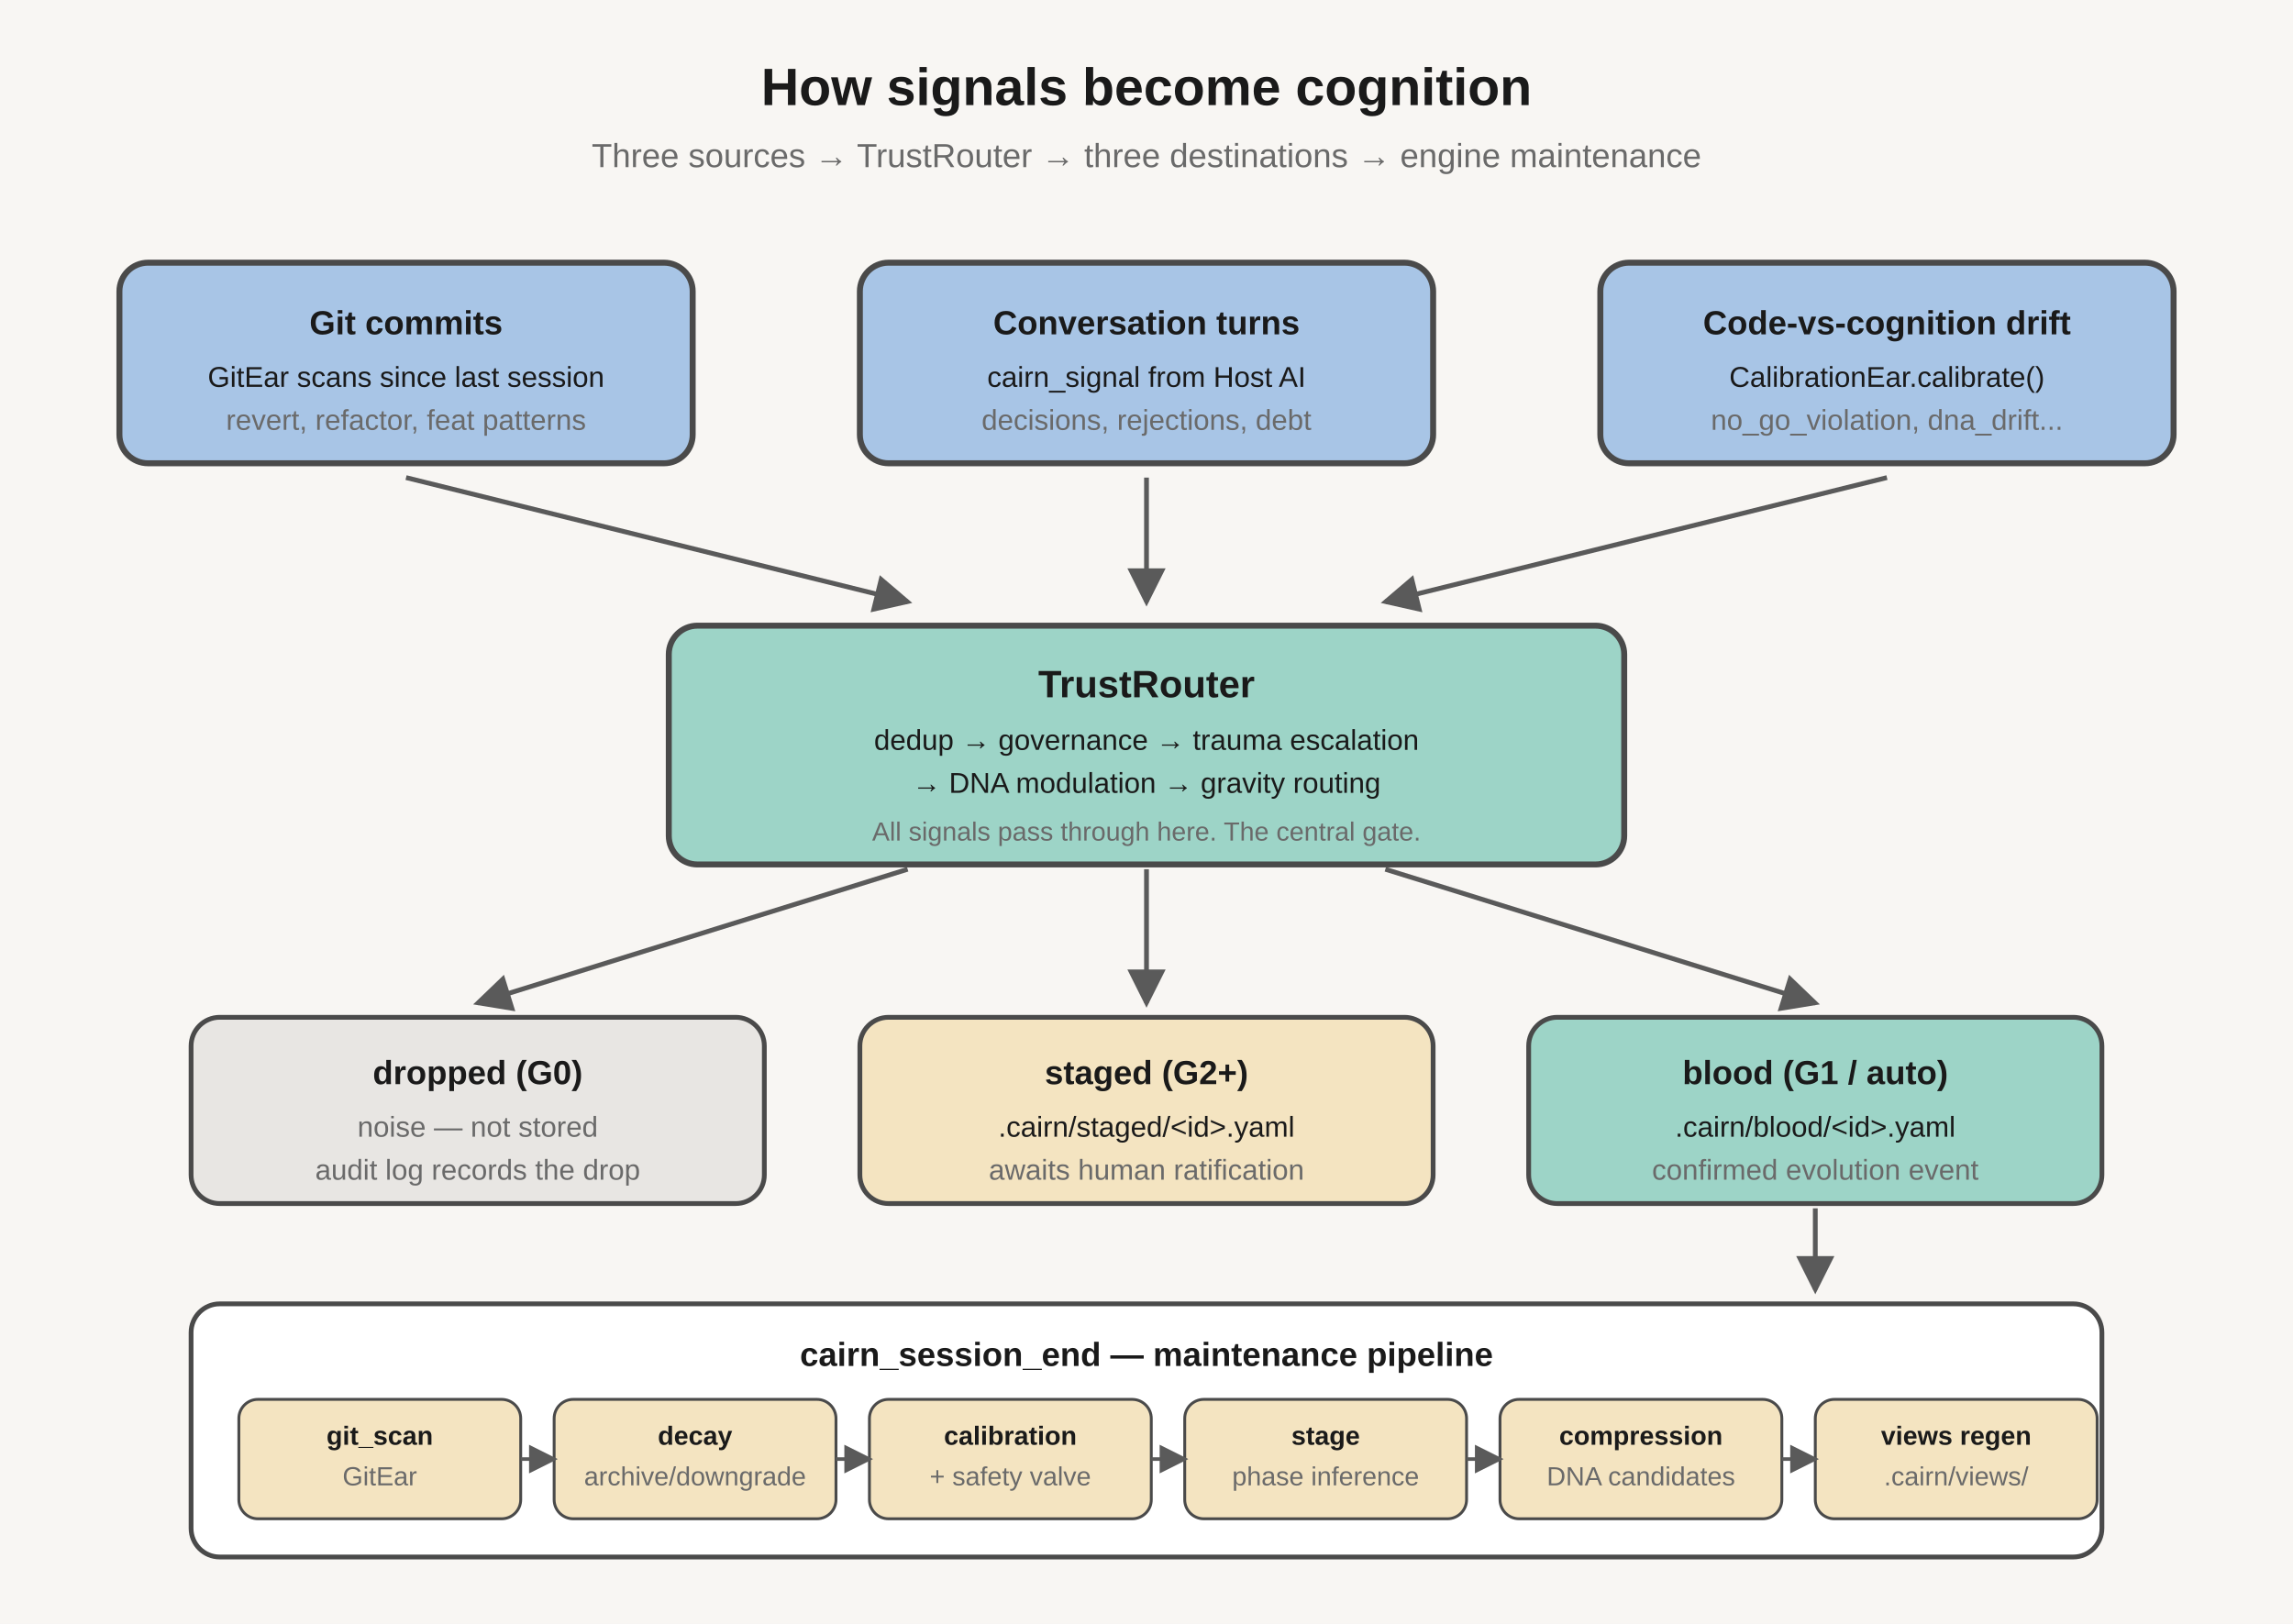
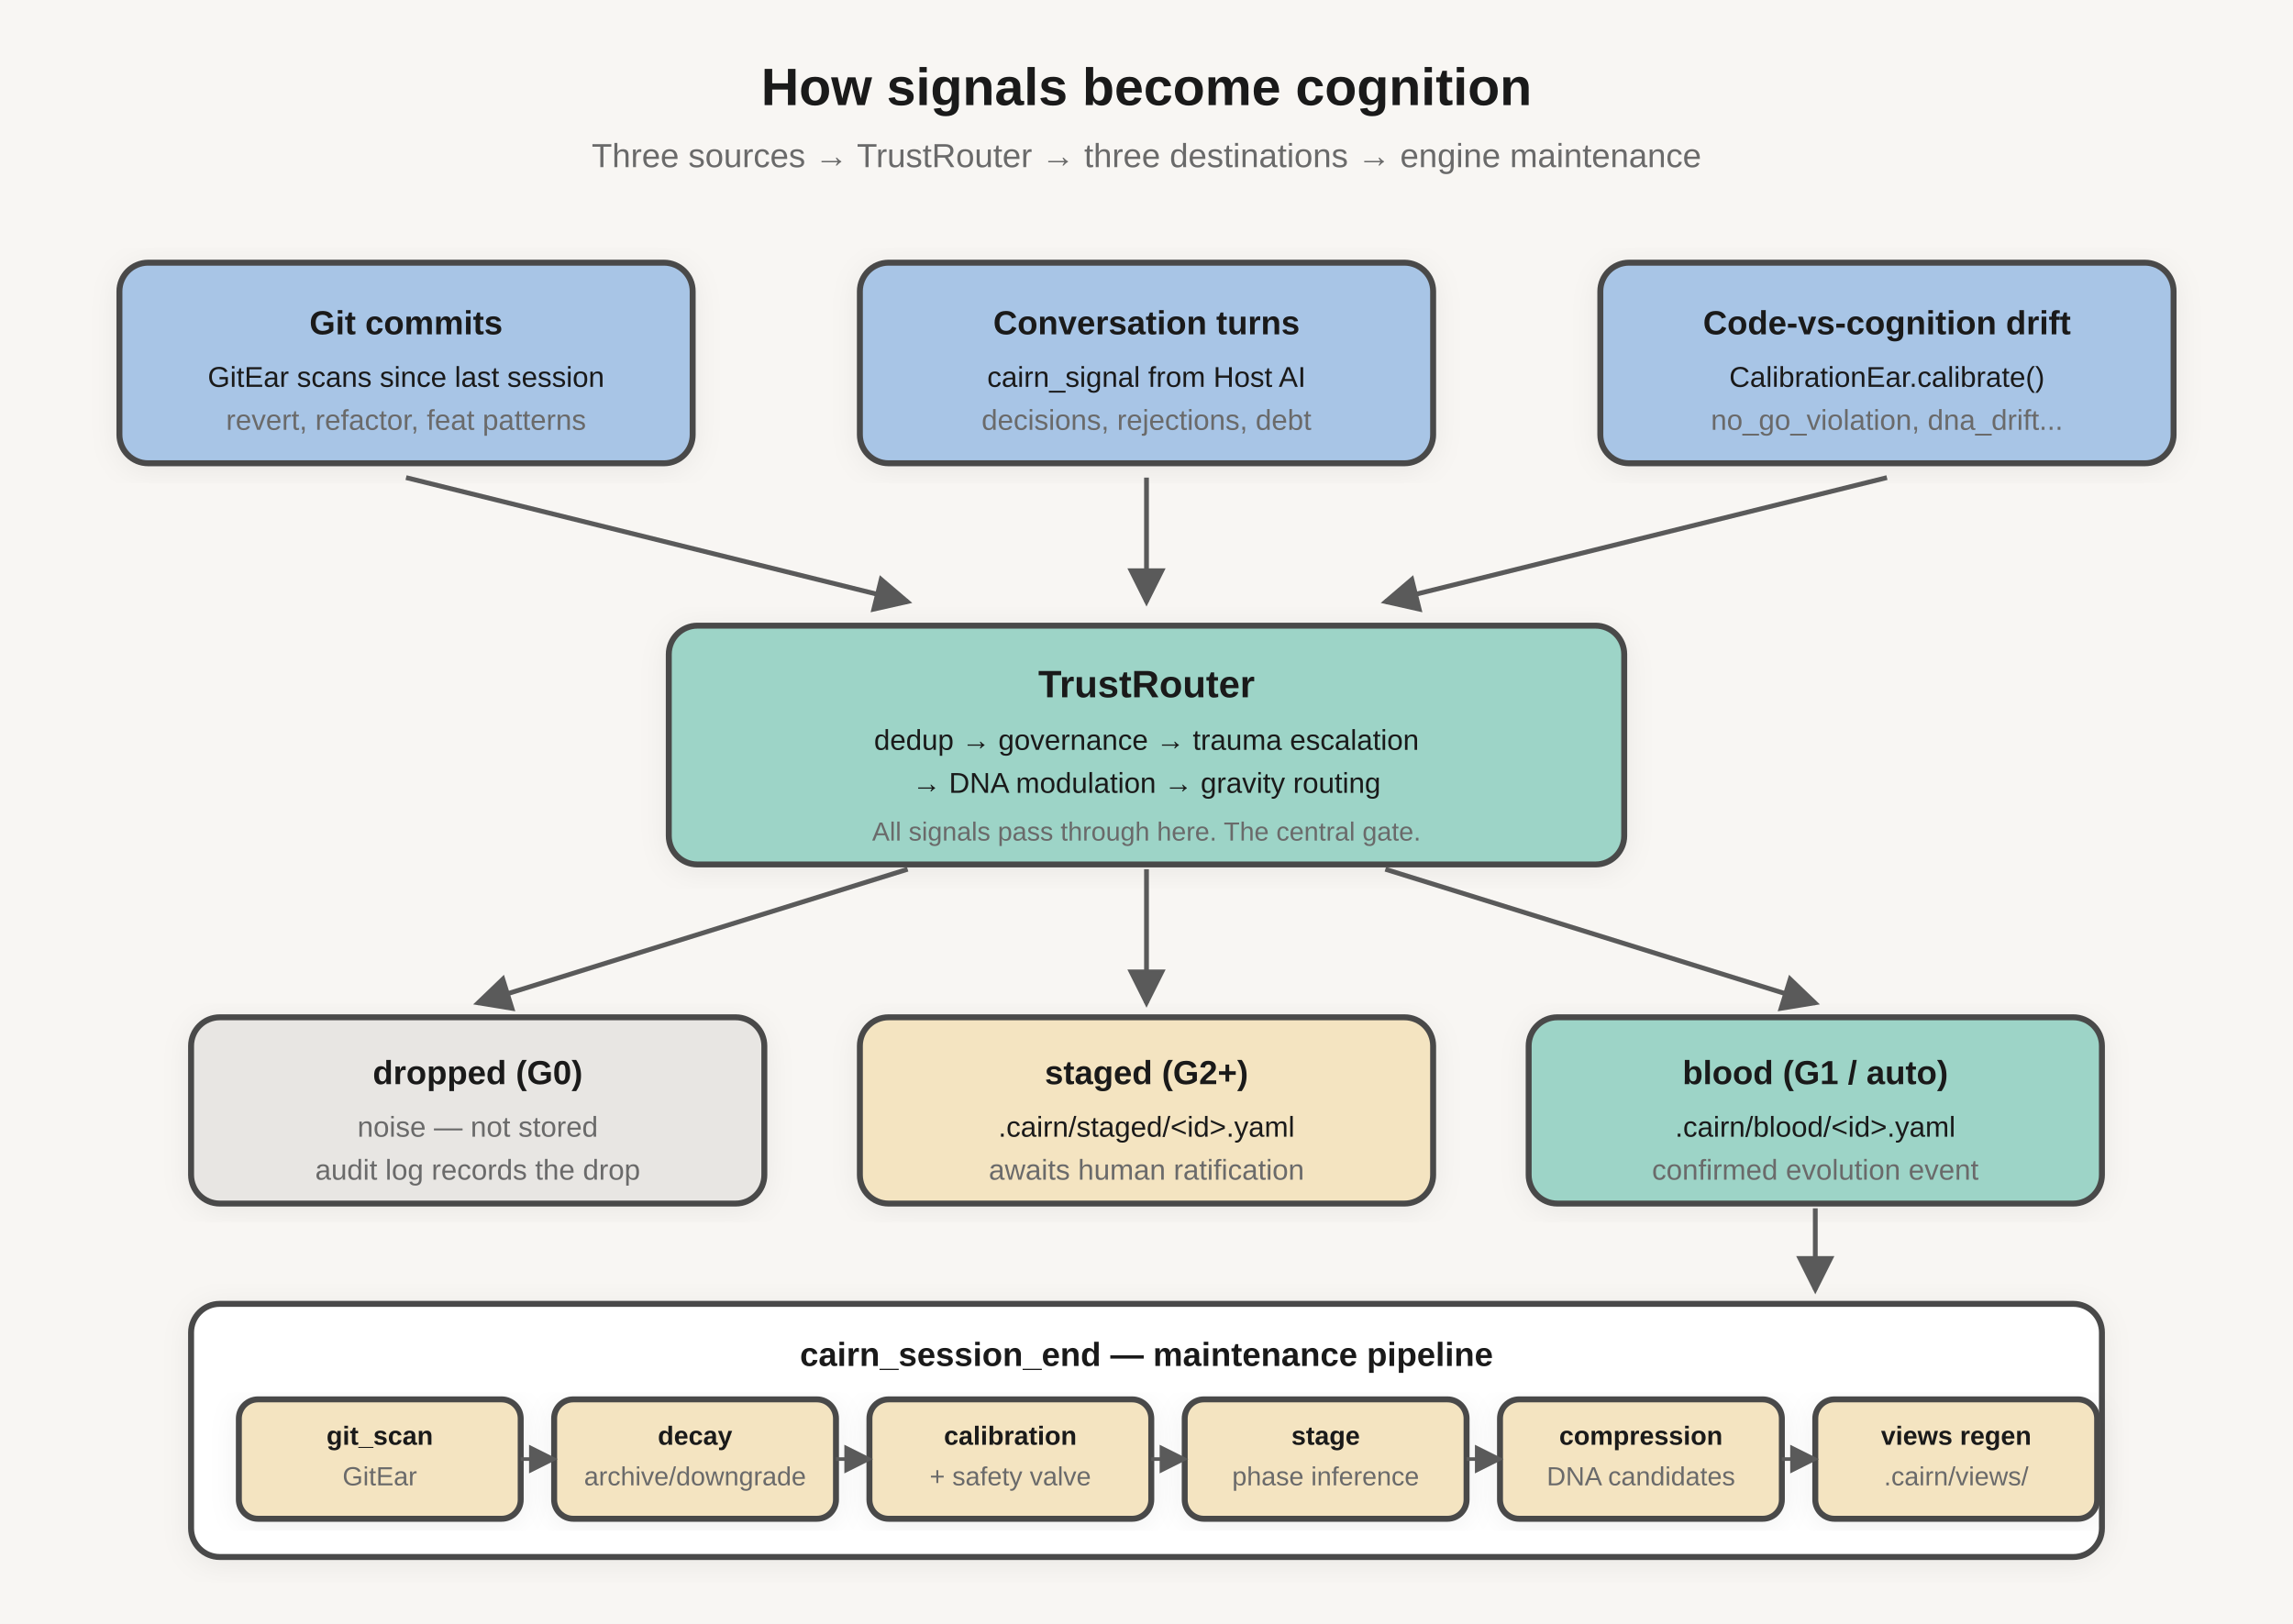
<svg xmlns="http://www.w3.org/2000/svg" viewBox="0 0 960 680" width="960" height="680" font-family="-apple-system, BlinkMacSystemFont, 'Segoe UI', 'Helvetica Neue', Arial, 'PingFang SC', 'Microsoft YaHei', sans-serif">
  <defs>
    <marker id="arrow" markerWidth="8" markerHeight="8" refX="7" refY="4" orient="auto">
      <polygon points="0 0, 8 4, 0 8" fill="#5a5a5a" />
    </marker>
+     <filter id="shadow-soft" x="-10%" y="-10%" width="120%" height="120%">
+       <feDropShadow dx="0" dy="2" stdDeviation="6" flood-color="#000000" flood-opacity="0.06" />
+     </filter>
  </defs>
  <rect width="960" height="680" fill="#f8f6f3" />
  <text x="480" y="44" text-anchor="middle" font-size="22" font-weight="700" fill="#1a1a1a">How signals become cognition</text>
  <text x="480" y="70" text-anchor="middle" font-size="14" fill="#6a6a6a">Three sources → TrustRouter → three destinations → engine maintenance</text>
-   <rect x="50" y="110" width="240" height="84" rx="12" fill="#a8c5e6" stroke="#4a4a4a" stroke-width="2.5" />
+   <rect x="50" y="110" width="240" height="84" rx="12" fill="#a8c5e6" stroke="#4a4a4a" stroke-width="2.5" filter="url(#shadow-soft)" />
  <text x="170" y="140" text-anchor="middle" font-size="14" font-weight="600" fill="#1a1a1a">Git commits</text>
  <text x="170" y="162" text-anchor="middle" font-size="12" fill="#1a1a1a">GitEar scans since last session</text>
  <text x="170" y="180" text-anchor="middle" font-size="12" fill="#6a6a6a">revert, refactor, feat patterns</text>
-   <rect x="360" y="110" width="240" height="84" rx="12" fill="#a8c5e6" stroke="#4a4a4a" stroke-width="2.5" />
+   <rect x="360" y="110" width="240" height="84" rx="12" fill="#a8c5e6" stroke="#4a4a4a" stroke-width="2.5" filter="url(#shadow-soft)" />
  <text x="480" y="140" text-anchor="middle" font-size="14" font-weight="600" fill="#1a1a1a">Conversation turns</text>
  <text x="480" y="162" text-anchor="middle" font-size="12" fill="#1a1a1a">cairn_signal from Host AI</text>
  <text x="480" y="180" text-anchor="middle" font-size="12" fill="#6a6a6a">decisions, rejections, debt</text>
-   <rect x="670" y="110" width="240" height="84" rx="12" fill="#a8c5e6" stroke="#4a4a4a" stroke-width="2.5" />
+   <rect x="670" y="110" width="240" height="84" rx="12" fill="#a8c5e6" stroke="#4a4a4a" stroke-width="2.5" filter="url(#shadow-soft)" />
  <text x="790" y="140" text-anchor="middle" font-size="14" font-weight="600" fill="#1a1a1a">Code-vs-cognition drift</text>
  <text x="790" y="162" text-anchor="middle" font-size="12" fill="#1a1a1a">CalibrationEar.calibrate()</text>
  <text x="790" y="180" text-anchor="middle" font-size="12" fill="#6a6a6a">no_go_violation, dna_drift...</text>
  <line x1="170" y1="200" x2="380" y2="252" stroke="#5a5a5a" stroke-width="2" marker-end="url(#arrow)" />
  <line x1="480" y1="200" x2="480" y2="252" stroke="#5a5a5a" stroke-width="2" marker-end="url(#arrow)" />
  <line x1="790" y1="200" x2="580" y2="252" stroke="#5a5a5a" stroke-width="2" marker-end="url(#arrow)" />
-   <rect x="280" y="262" width="400" height="100" rx="12" fill="#9dd4c7" stroke="#4a4a4a" stroke-width="2.5" />
+   <rect x="280" y="262" width="400" height="100" rx="12" fill="#9dd4c7" stroke="#4a4a4a" stroke-width="2.5" filter="url(#shadow-soft)" />
  <text x="480" y="292" text-anchor="middle" font-size="16" font-weight="700" fill="#1a1a1a">TrustRouter</text>
  <text x="480" y="314" text-anchor="middle" font-size="12" fill="#1a1a1a">dedup  →  governance  →  trauma escalation</text>
  <text x="480" y="332" text-anchor="middle" font-size="12" fill="#1a1a1a">→  DNA modulation  →  gravity routing</text>
  <text x="480" y="352" text-anchor="middle" font-size="11" fill="#6a6a6a">All signals pass through here. The central gate.</text>
  <line x1="380" y1="364" x2="200" y2="420" stroke="#5a5a5a" stroke-width="2" marker-end="url(#arrow)" />
  <line x1="480" y1="364" x2="480" y2="420" stroke="#5a5a5a" stroke-width="2" marker-end="url(#arrow)" />
  <line x1="580" y1="364" x2="760" y2="420" stroke="#5a5a5a" stroke-width="2" marker-end="url(#arrow)" />
-   <rect x="80" y="426" width="240" height="78" rx="12" fill="#e8e6e3" stroke="#4a4a4a" stroke-width="2" />
+   <rect x="80" y="426" width="240" height="78" rx="12" fill="#e8e6e3" stroke="#4a4a4a" stroke-width="2.5" filter="url(#shadow-soft)" />
  <text x="200" y="454" text-anchor="middle" font-size="14" font-weight="600" fill="#1a1a1a">dropped  (G0)</text>
  <text x="200" y="476" text-anchor="middle" font-size="12" fill="#6a6a6a">noise — not stored</text>
  <text x="200" y="494" text-anchor="middle" font-size="12" fill="#6a6a6a">audit log records the drop</text>
-   <rect x="360" y="426" width="240" height="78" rx="12" fill="#f4e4c1" stroke="#4a4a4a" stroke-width="2" />
+   <rect x="360" y="426" width="240" height="78" rx="12" fill="#f4e4c1" stroke="#4a4a4a" stroke-width="2.5" filter="url(#shadow-soft)" />
  <text x="480" y="454" text-anchor="middle" font-size="14" font-weight="600" fill="#1a1a1a">staged  (G2+)</text>
  <text x="480" y="476" text-anchor="middle" font-size="12" fill="#1a1a1a">.cairn/staged/&lt;id&gt;.yaml</text>
  <text x="480" y="494" text-anchor="middle" font-size="12" fill="#6a6a6a">awaits human ratification</text>
-   <rect x="640" y="426" width="240" height="78" rx="12" fill="#9dd4c7" stroke="#4a4a4a" stroke-width="2" />
+   <rect x="640" y="426" width="240" height="78" rx="12" fill="#9dd4c7" stroke="#4a4a4a" stroke-width="2.5" filter="url(#shadow-soft)" />
  <text x="760" y="454" text-anchor="middle" font-size="14" font-weight="600" fill="#1a1a1a">blood  (G1 / auto)</text>
  <text x="760" y="476" text-anchor="middle" font-size="12" fill="#1a1a1a">.cairn/blood/&lt;id&gt;.yaml</text>
  <text x="760" y="494" text-anchor="middle" font-size="12" fill="#6a6a6a">confirmed evolution event</text>
  <line x1="760" y1="506" x2="760" y2="540" stroke="#5a5a5a" stroke-width="2" marker-end="url(#arrow)" />
-   <rect x="80" y="546" width="800" height="106" rx="12" fill="#ffffff" stroke="#4a4a4a" stroke-width="2" />
+   <rect x="80" y="546" width="800" height="106" rx="12" fill="#ffffff" stroke="#4a4a4a" stroke-width="2.5" filter="url(#shadow-soft)" />
  <text x="480" y="572" text-anchor="middle" font-size="14" font-weight="600" fill="#1a1a1a">cairn_session_end  —  maintenance pipeline</text>
  <g font-size="11" fill="#1a1a1a">
-     <rect x="100" y="586" width="118" height="50" rx="8" fill="#f4e4c1" stroke="#4a4a4a" stroke-width="1.2" />
+     <rect x="100" y="586" width="118" height="50" rx="8" fill="#f4e4c1" stroke="#4a4a4a" stroke-width="2.5" filter="url(#shadow-soft)" />
    <text x="159" y="605" text-anchor="middle" font-weight="600">git_scan</text>
    <text x="159" y="622" text-anchor="middle" fill="#6a6a6a">GitEar</text>
-     <rect x="232" y="586" width="118" height="50" rx="8" fill="#f4e4c1" stroke="#4a4a4a" stroke-width="1.2" />
+     <rect x="232" y="586" width="118" height="50" rx="8" fill="#f4e4c1" stroke="#4a4a4a" stroke-width="2.5" filter="url(#shadow-soft)" />
    <text x="291" y="605" text-anchor="middle" font-weight="600">decay</text>
    <text x="291" y="622" text-anchor="middle" fill="#6a6a6a">archive/downgrade</text>
-     <rect x="364" y="586" width="118" height="50" rx="8" fill="#f4e4c1" stroke="#4a4a4a" stroke-width="1.2" />
+     <rect x="364" y="586" width="118" height="50" rx="8" fill="#f4e4c1" stroke="#4a4a4a" stroke-width="2.5" filter="url(#shadow-soft)" />
    <text x="423" y="605" text-anchor="middle" font-weight="600">calibration</text>
    <text x="423" y="622" text-anchor="middle" fill="#6a6a6a">+ safety valve</text>
-     <rect x="496" y="586" width="118" height="50" rx="8" fill="#f4e4c1" stroke="#4a4a4a" stroke-width="1.2" />
+     <rect x="496" y="586" width="118" height="50" rx="8" fill="#f4e4c1" stroke="#4a4a4a" stroke-width="2.5" filter="url(#shadow-soft)" />
    <text x="555" y="605" text-anchor="middle" font-weight="600">stage</text>
    <text x="555" y="622" text-anchor="middle" fill="#6a6a6a">phase inference</text>
-     <rect x="628" y="586" width="118" height="50" rx="8" fill="#f4e4c1" stroke="#4a4a4a" stroke-width="1.2" />
+     <rect x="628" y="586" width="118" height="50" rx="8" fill="#f4e4c1" stroke="#4a4a4a" stroke-width="2.5" filter="url(#shadow-soft)" />
    <text x="687" y="605" text-anchor="middle" font-weight="600">compression</text>
    <text x="687" y="622" text-anchor="middle" fill="#6a6a6a">DNA candidates</text>
-     <rect x="760" y="586" width="118" height="50" rx="8" fill="#f4e4c1" stroke="#4a4a4a" stroke-width="1.2" />
+     <rect x="760" y="586" width="118" height="50" rx="8" fill="#f4e4c1" stroke="#4a4a4a" stroke-width="2.5" filter="url(#shadow-soft)" />
    <text x="819" y="605" text-anchor="middle" font-weight="600">views regen</text>
    <text x="819" y="622" text-anchor="middle" fill="#6a6a6a">.cairn/views/</text>
    <line x1="218" y1="611" x2="232" y2="611" stroke="#5a5a5a" stroke-width="1.5" marker-end="url(#arrow)" />
    <line x1="350" y1="611" x2="364" y2="611" stroke="#5a5a5a" stroke-width="1.5" marker-end="url(#arrow)" />
    <line x1="482" y1="611" x2="496" y2="611" stroke="#5a5a5a" stroke-width="1.5" marker-end="url(#arrow)" />
    <line x1="614" y1="611" x2="628" y2="611" stroke="#5a5a5a" stroke-width="1.5" marker-end="url(#arrow)" />
    <line x1="746" y1="611" x2="760" y2="611" stroke="#5a5a5a" stroke-width="1.5" marker-end="url(#arrow)" />
  </g>
</svg>
